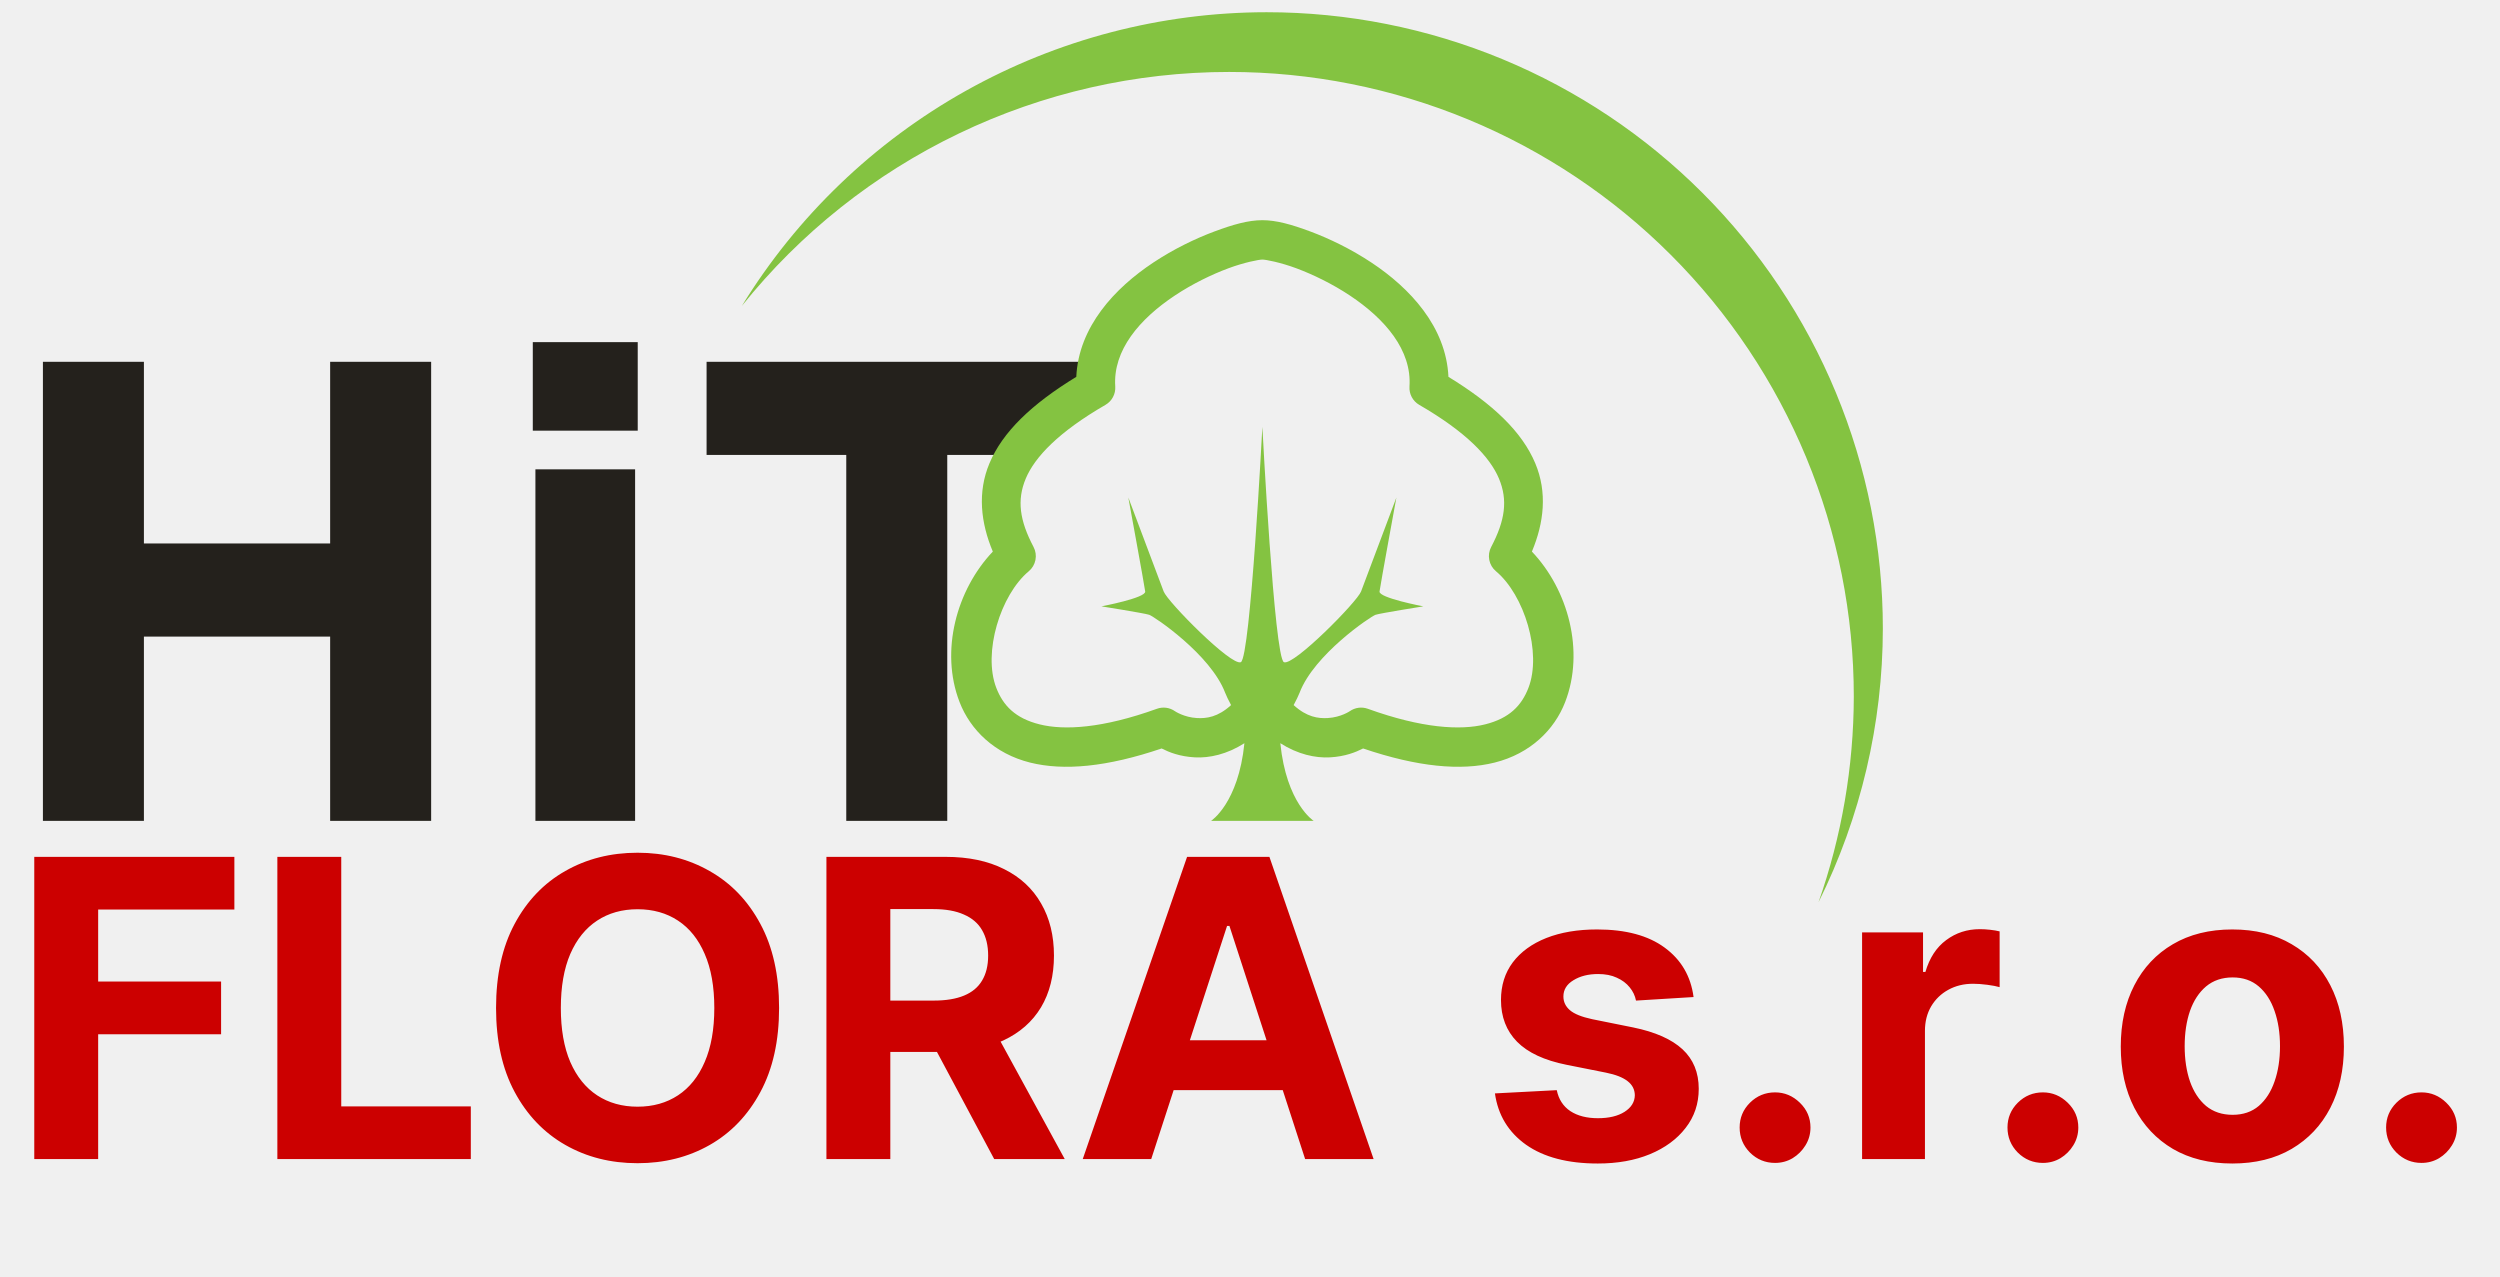
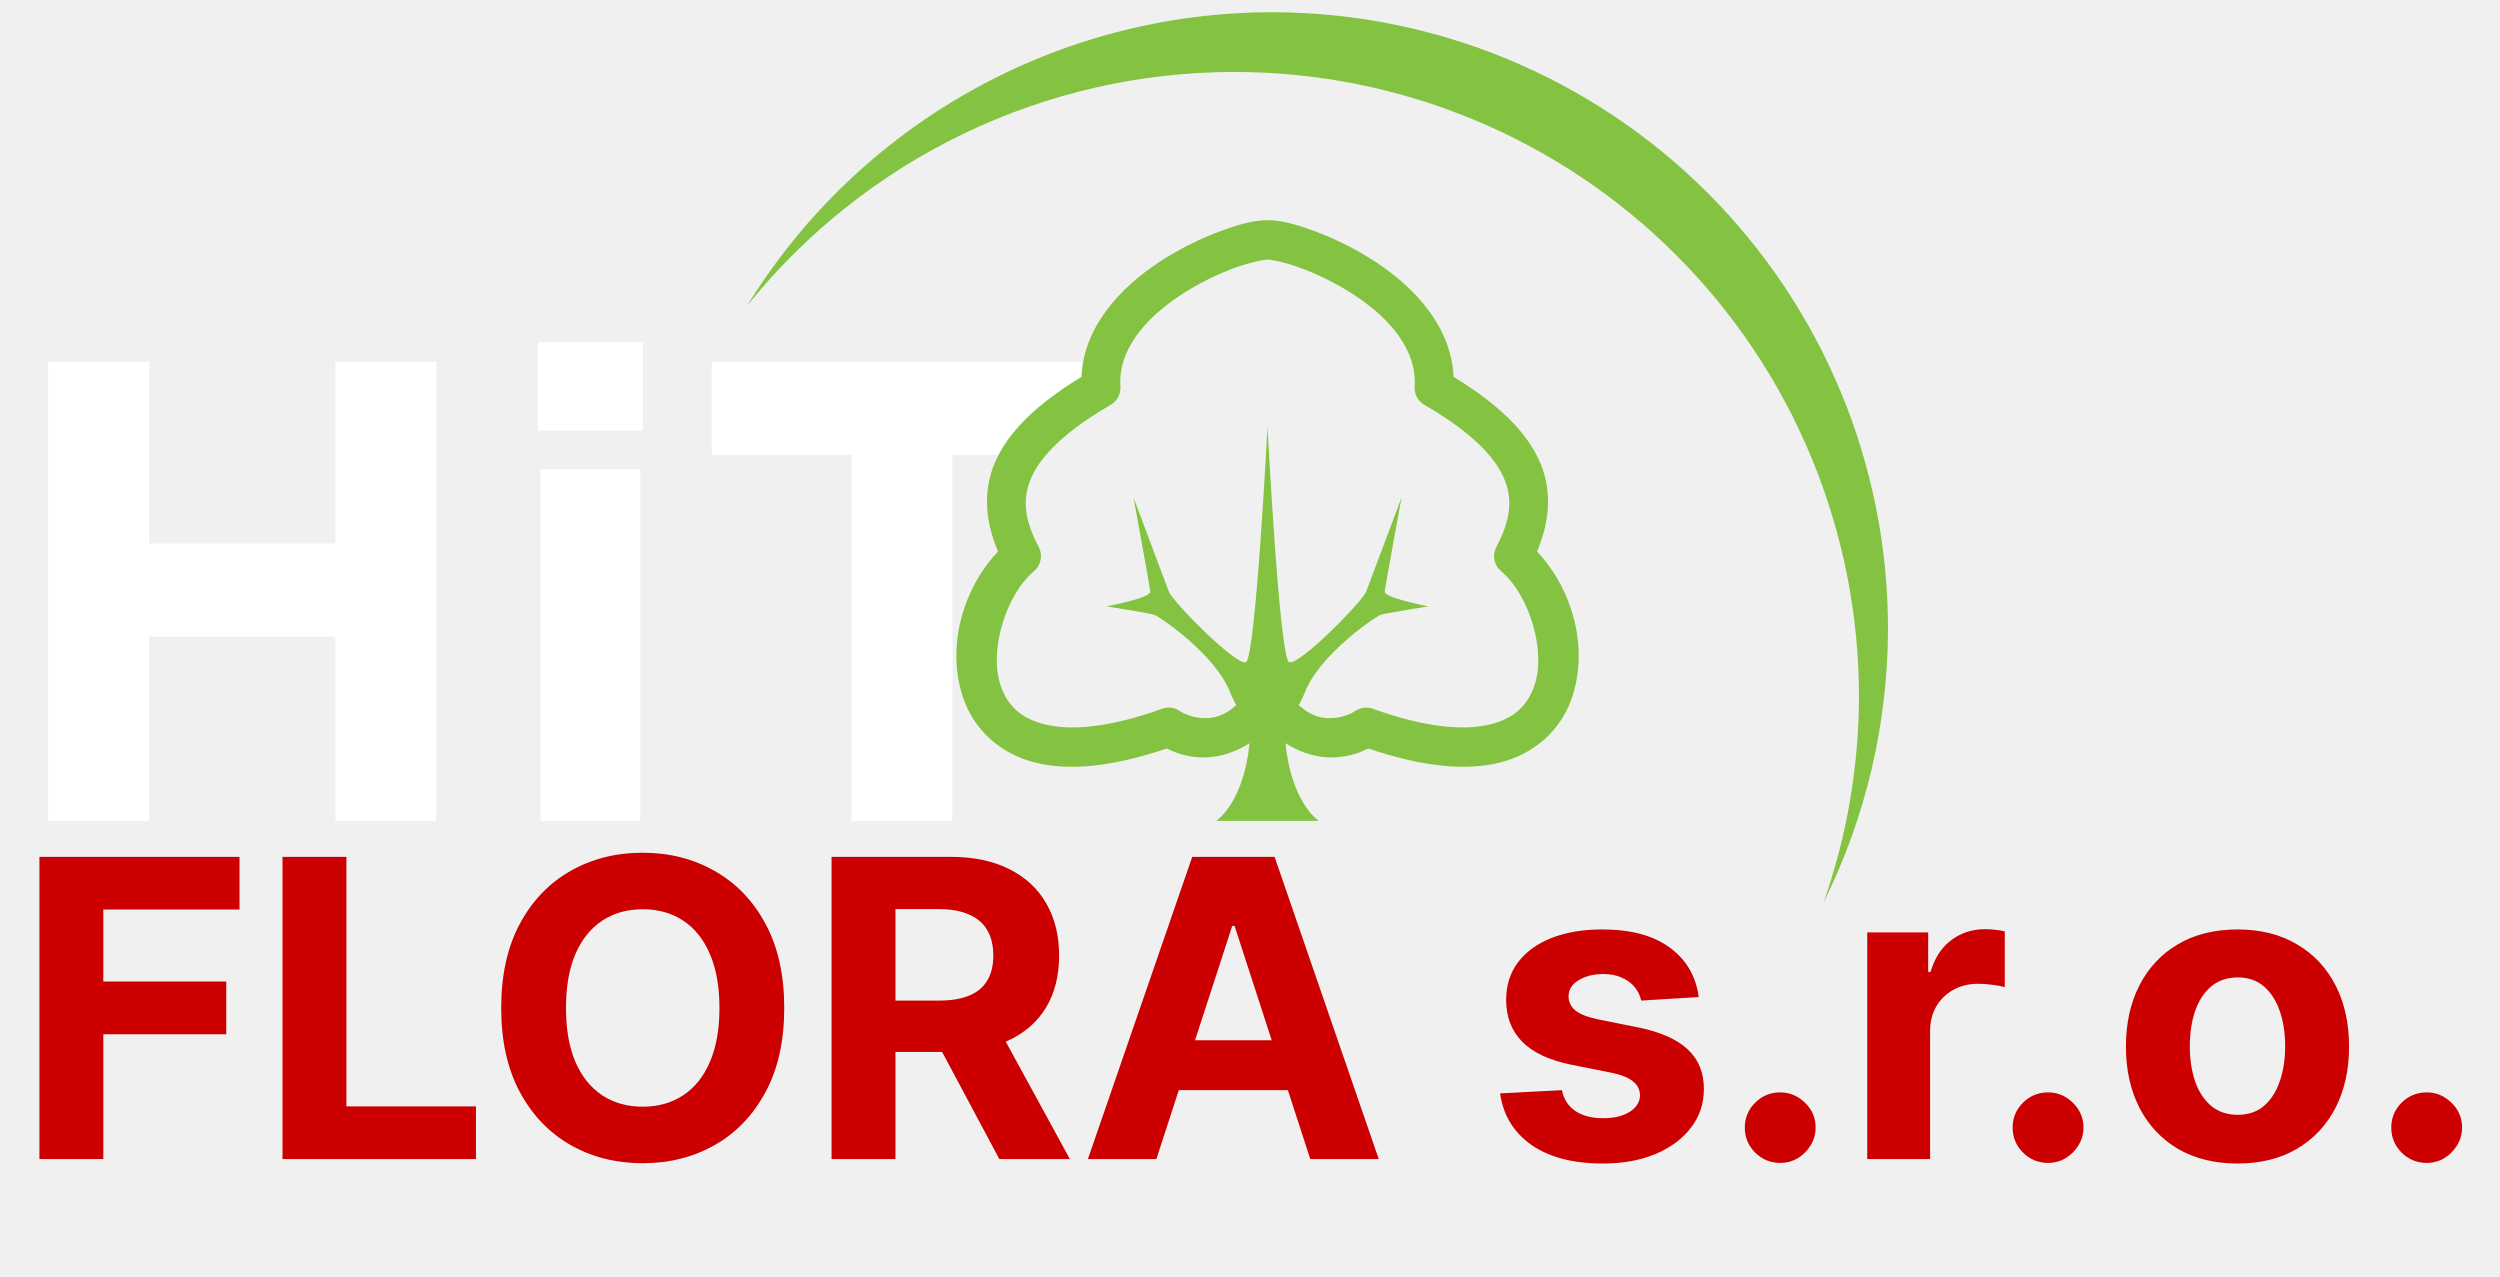
<svg xmlns="http://www.w3.org/2000/svg" width="188" height="96" viewBox="0 0 188 96" fill="none">
-   <path d="M2.577 87.163V64.436H17.625V68.397H7.382V73.813H16.626V77.775H7.382V87.163H2.577ZM20.857 87.163V64.436H25.662V83.201H35.405V87.163H20.857ZM58.587 75.799C58.587 78.278 58.117 80.386 57.178 82.125C56.246 83.863 54.973 85.191 53.361 86.108C51.755 87.018 49.95 87.473 47.945 87.473C45.925 87.473 44.113 87.015 42.508 86.097C40.902 85.18 39.633 83.852 38.701 82.114C37.769 80.375 37.303 78.27 37.303 75.799C37.303 73.321 37.769 71.212 38.701 69.474C39.633 67.735 40.902 66.411 42.508 65.501C44.113 64.584 45.925 64.125 47.945 64.125C49.95 64.125 51.755 64.584 53.361 65.501C54.973 66.411 56.246 67.735 57.178 69.474C58.117 71.212 58.587 73.321 58.587 75.799ZM53.716 75.799C53.716 74.194 53.475 72.84 52.994 71.738C52.521 70.635 51.851 69.799 50.986 69.23C50.12 68.66 49.107 68.375 47.945 68.375C46.784 68.375 45.77 68.66 44.904 69.23C44.039 69.799 43.366 70.635 42.885 71.738C42.411 72.84 42.175 74.194 42.175 75.799C42.175 77.405 42.411 78.758 42.885 79.861C43.366 80.963 44.039 81.799 44.904 82.369C45.77 82.938 46.784 83.223 47.945 83.223C49.107 83.223 50.12 82.938 50.986 82.369C51.851 81.799 52.521 80.963 52.994 79.861C53.475 78.758 53.716 77.405 53.716 75.799ZM62.147 87.163V64.436H71.113C72.829 64.436 74.294 64.743 75.508 65.357C76.728 65.963 77.657 66.825 78.293 67.942C78.937 69.052 79.258 70.358 79.258 71.86C79.258 73.369 78.933 74.667 78.282 75.755C77.631 76.835 76.688 77.663 75.452 78.241C74.224 78.818 72.737 79.106 70.991 79.106H64.987V75.244H70.214C71.132 75.244 71.894 75.119 72.5 74.867C73.107 74.615 73.558 74.238 73.854 73.735C74.157 73.232 74.309 72.607 74.309 71.86C74.309 71.105 74.157 70.469 73.854 69.951C73.558 69.433 73.103 69.041 72.489 68.775C71.882 68.501 71.117 68.364 70.192 68.364H66.952V87.163H62.147ZM74.42 76.82L80.069 87.163H74.764L69.238 76.82H74.42ZM86.571 87.163H81.422L89.268 64.436H95.46L103.295 87.163H98.146L92.453 69.629H92.275L86.571 87.163ZM86.25 78.23H98.412V81.98H86.25V78.23ZM127.356 74.978L123.028 75.244C122.954 74.874 122.795 74.541 122.551 74.246C122.307 73.942 121.985 73.702 121.586 73.524C121.194 73.339 120.724 73.247 120.176 73.247C119.444 73.247 118.826 73.402 118.323 73.713C117.82 74.016 117.568 74.423 117.568 74.934C117.568 75.341 117.731 75.684 118.057 75.966C118.382 76.247 118.941 76.472 119.732 76.643L122.817 77.264C124.475 77.604 125.71 78.152 126.524 78.906C127.338 79.661 127.745 80.652 127.745 81.88C127.745 82.998 127.415 83.978 126.757 84.821C126.106 85.665 125.211 86.323 124.071 86.796C122.939 87.263 121.634 87.496 120.154 87.496C117.898 87.496 116.1 87.026 114.761 86.086C113.429 85.139 112.649 83.852 112.419 82.224L117.069 81.98C117.21 82.668 117.55 83.194 118.09 83.556C118.63 83.911 119.322 84.089 120.165 84.089C120.994 84.089 121.66 83.93 122.163 83.612C122.673 83.286 122.932 82.868 122.939 82.358C122.932 81.928 122.751 81.577 122.396 81.303C122.041 81.022 121.493 80.808 120.753 80.66L117.802 80.072C116.137 79.739 114.898 79.162 114.084 78.34C113.278 77.519 112.874 76.472 112.874 75.2C112.874 74.105 113.17 73.162 113.762 72.37C114.361 71.579 115.201 70.968 116.281 70.539C117.369 70.11 118.641 69.895 120.099 69.895C122.251 69.895 123.946 70.35 125.181 71.26C126.424 72.17 127.149 73.41 127.356 74.978ZM133.485 87.451C132.752 87.451 132.123 87.192 131.598 86.674C131.08 86.149 130.821 85.52 130.821 84.788C130.821 84.063 131.08 83.441 131.598 82.924C132.123 82.406 132.752 82.147 133.485 82.147C134.195 82.147 134.816 82.406 135.349 82.924C135.882 83.441 136.148 84.063 136.148 84.788C136.148 85.276 136.022 85.724 135.771 86.131C135.526 86.53 135.205 86.852 134.805 87.096C134.406 87.333 133.965 87.451 133.485 87.451ZM140.029 87.163V70.118H144.612V73.091H144.79C145.1 72.034 145.622 71.235 146.354 70.695C147.087 70.147 147.93 69.873 148.885 69.873C149.121 69.873 149.377 69.888 149.65 69.918C149.924 69.947 150.164 69.988 150.372 70.04V74.234C150.15 74.168 149.843 74.109 149.451 74.057C149.058 74.005 148.7 73.979 148.374 73.979C147.679 73.979 147.057 74.131 146.51 74.434C145.97 74.73 145.541 75.144 145.223 75.677C144.912 76.21 144.756 76.824 144.756 77.519V87.163H140.029ZM153.626 87.451C152.893 87.451 152.265 87.192 151.739 86.674C151.221 86.149 150.963 85.52 150.963 84.788C150.963 84.063 151.221 83.441 151.739 82.924C152.265 82.406 152.893 82.147 153.626 82.147C154.336 82.147 154.957 82.406 155.49 82.924C156.023 83.441 156.289 84.063 156.289 84.788C156.289 85.276 156.163 85.724 155.912 86.131C155.668 86.53 155.346 86.852 154.946 87.096C154.547 87.333 154.107 87.451 153.626 87.451ZM167.872 87.496C166.148 87.496 164.657 87.129 163.4 86.397C162.149 85.657 161.184 84.629 160.503 83.312C159.823 81.988 159.482 80.453 159.482 78.707C159.482 76.946 159.823 75.407 160.503 74.09C161.184 72.766 162.149 71.738 163.4 71.005C164.657 70.265 166.148 69.895 167.872 69.895C169.596 69.895 171.083 70.265 172.333 71.005C173.59 71.738 174.56 72.766 175.24 74.09C175.921 75.407 176.261 76.946 176.261 78.707C176.261 80.453 175.921 81.988 175.24 83.312C174.56 84.629 173.59 85.657 172.333 86.397C171.083 87.129 169.596 87.496 167.872 87.496ZM167.894 83.834C168.678 83.834 169.333 83.612 169.858 83.168C170.383 82.716 170.779 82.102 171.046 81.326C171.319 80.549 171.456 79.665 171.456 78.673C171.456 77.682 171.319 76.798 171.046 76.021C170.779 75.244 170.383 74.63 169.858 74.179C169.333 73.728 168.678 73.502 167.894 73.502C167.102 73.502 166.437 73.728 165.896 74.179C165.364 74.63 164.961 75.244 164.687 76.021C164.421 76.798 164.287 77.682 164.287 78.673C164.287 79.665 164.421 80.549 164.687 81.326C164.961 82.102 165.364 82.716 165.896 83.168C166.437 83.612 167.102 83.834 167.894 83.834ZM182.098 87.451C181.366 87.451 180.737 87.192 180.212 86.674C179.694 86.149 179.435 85.52 179.435 84.788C179.435 84.063 179.694 83.441 180.212 82.924C180.737 82.406 181.366 82.147 182.098 82.147C182.809 82.147 183.43 82.406 183.963 82.924C184.495 83.441 184.762 84.063 184.762 84.788C184.762 85.276 184.636 85.724 184.384 86.131C184.14 86.53 183.818 86.852 183.419 87.096C183.019 87.333 182.579 87.451 182.098 87.451Z" fill="#CC0000" />
-   <path d="M40.066 25.728V32.386H47.957V25.728H40.066ZM3.227 27.208V61.729H10.822V47.871H24.827V61.729H32.422V27.208H24.827V40.868H10.822V27.208H3.227ZM53.135 27.208V34.211H63.639V61.729H71.234V34.211H76.432C77.438 32.67 79.158 31.133 81.738 29.561V27.208H53.135ZM40.263 35.296V61.729H47.76V35.296H40.263Z" fill="#24211C" />
-   <path d="M95.242 0.919C87.327 0.925 79.545 2.958 72.638 6.825C65.731 10.691 59.929 16.263 55.786 23.007C60.186 17.517 65.764 13.085 72.108 10.039C78.451 6.993 85.398 5.411 92.434 5.411C98.603 5.411 104.711 6.626 110.41 8.986C116.109 11.347 121.287 14.807 125.648 19.168C130.01 23.53 133.47 28.708 135.831 34.407C138.191 40.106 139.406 46.214 139.406 52.382C139.395 57.65 138.498 62.879 136.752 67.849C139.928 61.453 141.584 54.41 141.59 47.268C141.59 41.181 140.391 35.154 138.062 29.531C135.733 23.908 132.319 18.799 128.015 14.495C123.712 10.191 118.602 6.777 112.979 4.447C107.356 2.118 101.329 0.919 95.242 0.919ZM94.93 16.558C93.891 16.558 92.744 16.875 91.313 17.411C89.882 17.946 88.262 18.726 86.713 19.755C83.847 21.658 81.111 24.56 80.937 28.339C77.57 30.397 75.396 32.483 74.407 34.842C73.491 37.027 73.75 39.31 74.66 41.479C71.931 44.349 70.677 48.964 72.159 52.795C72.971 54.894 74.792 56.679 77.467 57.347C80.002 57.98 83.252 57.677 87.355 56.285C87.912 56.569 88.707 56.889 89.84 56.953C90.951 57.017 92.277 56.721 93.58 55.889C93.123 60.418 91.072 61.729 91.072 61.729H94.93H98.787C98.787 61.729 96.737 60.418 96.28 55.889C97.582 56.721 98.909 57.017 100.019 56.953C101.153 56.889 101.947 56.569 102.505 56.285C106.607 57.677 109.857 57.98 112.393 57.347C115.067 56.679 116.889 54.894 117.7 52.795C119.182 48.964 117.929 44.349 115.199 41.479C116.109 39.31 116.369 37.027 115.453 34.842C114.464 32.483 112.29 30.397 108.923 28.339C108.749 24.56 106.013 21.658 103.147 19.755C101.598 18.726 99.977 17.946 98.546 17.411C97.115 16.875 95.969 16.558 94.93 16.558ZM94.93 19.519C95.162 19.519 96.276 19.723 97.508 20.184C98.739 20.645 100.182 21.34 101.509 22.222C104.162 23.984 106.175 26.337 105.993 29.065C105.974 29.341 106.033 29.617 106.163 29.861C106.293 30.105 106.489 30.307 106.728 30.446C110.245 32.48 112.041 34.364 112.721 35.987C113.402 37.61 113.185 39.143 112.136 41.133C111.978 41.432 111.928 41.777 111.994 42.109C112.059 42.442 112.237 42.742 112.497 42.959C114.631 44.742 115.96 49.087 114.939 51.727C114.428 53.047 113.524 54.013 111.676 54.474C109.828 54.935 106.943 54.773 102.859 53.3C102.635 53.219 102.395 53.193 102.16 53.225C101.924 53.257 101.699 53.345 101.504 53.482C101.504 53.482 100.833 53.941 99.851 53.997C99.13 54.038 98.276 53.93 97.282 53.023C97.47 52.668 97.639 52.332 97.73 52.093C98.817 49.223 103.076 46.353 103.439 46.233C103.801 46.112 107.033 45.598 107.033 45.598C107.033 45.598 103.681 44.964 103.741 44.481C103.801 43.997 105.009 37.413 105.009 37.413C105.009 37.413 102.653 43.695 102.351 44.481C102.049 45.266 97.277 50.099 96.552 49.797C95.827 49.495 94.93 32.097 94.93 32.097C94.93 32.097 94.032 49.495 93.308 49.797C92.583 50.099 87.811 45.266 87.508 44.481C87.206 43.695 84.85 37.413 84.85 37.413C84.85 37.413 86.058 43.997 86.119 44.481C86.179 44.964 82.827 45.598 82.827 45.598C82.827 45.598 86.059 46.112 86.421 46.233C86.784 46.353 91.042 49.223 92.13 52.093C92.221 52.332 92.389 52.668 92.577 53.023C91.584 53.93 90.73 54.038 90.009 53.997C89.027 53.941 88.355 53.482 88.355 53.482C88.161 53.345 87.936 53.257 87.7 53.225C87.464 53.193 87.224 53.219 87 53.3C82.917 54.773 80.032 54.935 78.184 54.474C76.335 54.013 75.432 53.047 74.921 51.727C73.9 49.087 75.229 44.742 77.363 42.959C77.623 42.742 77.801 42.442 77.866 42.109C77.932 41.777 77.881 41.432 77.723 41.132C76.674 39.143 76.458 37.61 77.138 35.987C77.819 34.364 79.614 32.48 83.131 30.446C83.37 30.307 83.566 30.105 83.696 29.861C83.826 29.617 83.885 29.341 83.867 29.065C83.684 26.337 85.698 23.984 88.351 22.222C89.678 21.34 91.12 20.645 92.352 20.184C93.583 19.723 94.698 19.519 94.93 19.519Z" fill="#84C341" />
+   <path d="M2.965 87.163V64.436H18.013V68.397H7.77V73.813H17.014V77.775H7.77V87.163H2.965ZM21.245 87.163V64.436H26.05V83.201H35.793V87.163H21.245ZM58.975 75.799C58.975 78.278 58.505 80.386 57.566 82.125C56.633 83.863 55.361 85.191 53.748 86.108C52.143 87.018 50.338 87.473 48.333 87.473C46.313 87.473 44.501 87.015 42.895 86.097C41.29 85.18 40.021 83.852 39.089 82.114C38.157 80.375 37.691 78.27 37.691 75.799C37.691 73.321 38.157 71.212 39.089 69.474C40.021 67.735 41.29 66.411 42.895 65.501C44.501 64.584 46.313 64.125 48.333 64.125C50.338 64.125 52.143 64.584 53.748 65.501C55.361 66.411 56.633 67.735 57.566 69.474C58.505 71.212 58.975 73.321 58.975 75.799ZM54.103 75.799C54.103 74.194 53.863 72.84 53.382 71.738C52.908 70.635 52.239 69.799 51.373 69.23C50.508 68.66 49.494 68.375 48.333 68.375C47.171 68.375 46.158 68.66 45.292 69.23C44.426 69.799 43.753 70.635 43.272 71.738C42.799 72.84 42.562 74.194 42.562 75.799C42.562 77.405 42.799 78.758 43.272 79.861C43.753 80.963 44.426 81.799 45.292 82.369C46.158 82.938 47.171 83.223 48.333 83.223C49.494 83.223 50.508 82.938 51.373 82.369C52.239 81.799 52.908 80.963 53.382 79.861C53.863 78.758 54.103 77.405 54.103 75.799ZM62.534 87.163V64.436H71.501C73.217 64.436 74.682 64.743 75.895 65.357C77.116 65.963 78.044 66.825 78.681 67.942C79.324 69.052 79.646 70.358 79.646 71.86C79.646 73.369 79.32 74.667 78.669 75.755C78.018 76.835 77.075 77.663 75.84 78.241C74.612 78.818 73.125 79.106 71.379 79.106H65.375V75.244H70.602C71.519 75.244 72.281 75.119 72.888 74.867C73.495 74.615 73.946 74.238 74.242 73.735C74.545 73.232 74.697 72.607 74.697 71.86C74.697 71.105 74.545 70.469 74.242 69.951C73.946 69.433 73.491 69.041 72.877 68.775C72.27 68.501 71.504 68.364 70.58 68.364H67.339V87.163H62.534ZM74.808 76.82L80.456 87.163H75.152L69.625 76.82H74.808ZM86.959 87.163H81.81L89.656 64.436H95.848L103.682 87.163H98.533L92.841 69.629H92.663L86.959 87.163ZM86.637 78.23H98.8V81.98H86.637V78.23ZM127.744 74.978L123.416 75.244C123.342 74.874 123.183 74.541 122.939 74.246C122.695 73.942 122.373 73.702 121.973 73.524C121.581 73.339 121.111 73.247 120.564 73.247C119.831 73.247 119.214 73.402 118.711 73.713C118.208 74.016 117.956 74.423 117.956 74.934C117.956 75.341 118.119 75.684 118.444 75.966C118.77 76.247 119.328 76.472 120.12 76.643L123.205 77.264C124.862 77.604 126.098 78.152 126.911 78.906C127.725 79.661 128.132 80.652 128.132 81.88C128.132 82.998 127.803 83.978 127.144 84.821C126.493 85.665 125.598 86.323 124.459 86.796C123.327 87.263 122.021 87.496 120.542 87.496C118.285 87.496 116.488 87.026 115.148 86.086C113.817 85.139 113.036 83.852 112.807 82.224L117.457 81.98C117.597 82.668 117.938 83.194 118.478 83.556C119.018 83.911 119.709 84.089 120.553 84.089C121.381 84.089 122.047 83.93 122.55 83.612C123.061 83.286 123.32 82.868 123.327 82.358C123.32 81.928 123.138 81.577 122.783 81.303C122.428 81.022 121.881 80.808 121.141 80.66L118.189 80.072C116.525 79.739 115.285 79.162 114.472 78.34C113.665 77.519 113.262 76.472 113.262 75.2C113.262 74.105 113.558 73.162 114.15 72.37C114.749 71.579 115.589 70.968 116.669 70.539C117.756 70.11 119.029 69.895 120.486 69.895C122.639 69.895 124.333 70.35 125.569 71.26C126.812 72.17 127.537 73.41 127.744 74.978ZM133.872 87.451C133.14 87.451 132.511 87.192 131.986 86.674C131.468 86.149 131.209 85.52 131.209 84.788C131.209 84.063 131.468 83.441 131.986 82.924C132.511 82.406 133.14 82.147 133.872 82.147C134.582 82.147 135.204 82.406 135.736 82.924C136.269 83.441 136.535 84.063 136.535 84.788C136.535 85.276 136.41 85.724 136.158 86.131C135.914 86.53 135.592 86.852 135.193 87.096C134.793 87.333 134.353 87.451 133.872 87.451ZM140.417 87.163V70.118H145V73.091H145.177C145.488 72.034 146.01 71.235 146.742 70.695C147.474 70.147 148.318 69.873 149.272 69.873C149.509 69.873 149.764 69.888 150.038 69.918C150.312 69.947 150.552 69.988 150.759 70.04V74.234C150.537 74.168 150.23 74.109 149.838 74.057C149.446 74.005 149.087 73.979 148.762 73.979C148.066 73.979 147.445 74.131 146.897 74.434C146.357 74.73 145.928 75.144 145.61 75.677C145.299 76.21 145.144 76.824 145.144 77.519V87.163H140.417ZM154.013 87.451C153.281 87.451 152.652 87.192 152.127 86.674C151.609 86.149 151.35 85.52 151.35 84.788C151.35 84.063 151.609 83.441 152.127 82.924C152.652 82.406 153.281 82.147 154.013 82.147C154.724 82.147 155.345 82.406 155.878 82.924C156.41 83.441 156.677 84.063 156.677 84.788C156.677 85.276 156.551 85.724 156.299 86.131C156.055 86.53 155.733 86.852 155.334 87.096C154.934 87.333 154.494 87.451 154.013 87.451ZM168.259 87.496C166.536 87.496 165.045 87.129 163.787 86.397C162.537 85.657 161.571 84.629 160.891 83.312C160.21 81.988 159.87 80.453 159.87 78.707C159.87 76.946 160.21 75.407 160.891 74.09C161.571 72.766 162.537 71.738 163.787 71.005C165.045 70.265 166.536 69.895 168.259 69.895C169.983 69.895 171.47 70.265 172.72 71.005C173.978 71.738 174.947 72.766 175.628 74.09C176.308 75.407 176.649 76.946 176.649 78.707C176.649 80.453 176.308 81.988 175.628 83.312C174.947 84.629 173.978 85.657 172.72 86.397C171.47 87.129 169.983 87.496 168.259 87.496ZM168.282 83.834C169.066 83.834 169.72 83.612 170.246 83.168C170.771 82.716 171.167 82.102 171.433 81.326C171.707 80.549 171.844 79.665 171.844 78.673C171.844 77.682 171.707 76.798 171.433 76.021C171.167 75.244 170.771 74.63 170.246 74.179C169.72 73.728 169.066 73.502 168.282 73.502C167.49 73.502 166.824 73.728 166.284 74.179C165.751 74.63 165.348 75.244 165.074 76.021C164.808 76.798 164.675 77.682 164.675 78.673C164.675 79.665 164.808 80.549 165.074 81.326C165.348 82.102 165.751 82.716 166.284 83.168C166.824 83.612 167.49 83.834 168.282 83.834ZM182.486 87.451C181.753 87.451 181.125 87.192 180.599 86.674C180.081 86.149 179.823 85.52 179.823 84.788C179.823 84.063 180.081 83.441 180.599 82.924C181.125 82.406 181.753 82.147 182.486 82.147C183.196 82.147 183.818 82.406 184.35 82.924C184.883 83.441 185.149 84.063 185.149 84.788C185.149 85.276 185.023 85.724 184.772 86.131C184.528 86.53 184.206 86.852 183.806 87.096C183.407 87.333 182.967 87.451 182.486 87.451Z" fill="#CC0000" />
+   <path d="M40.454 25.728V32.386H48.344V25.728H40.454ZM3.614 27.208V61.729H11.209V47.871H25.215V61.729H32.81V27.208H25.215V40.868H11.209V27.208H3.614ZM53.522 27.208V34.211H64.027V61.729H71.621V34.211H76.819C77.826 32.67 79.546 31.133 82.126 29.561V27.208H53.522ZM40.651 35.296V61.729H48.147V35.296H40.651Z" fill="white" />
+   <path d="M95.63 0.919C87.714 0.925 79.932 2.958 73.025 6.825C66.118 10.691 60.316 16.263 56.173 23.007C60.574 17.517 66.152 13.085 72.495 10.039C78.839 6.993 85.785 5.411 92.822 5.411C98.99 5.411 105.098 6.626 110.797 8.986C116.496 11.347 121.674 14.807 126.036 19.168C130.398 23.53 133.858 28.708 136.218 34.407C138.579 40.106 139.794 46.214 139.794 52.382C139.783 57.65 138.885 62.879 137.139 67.849C140.316 61.453 141.972 54.41 141.977 47.268C141.977 41.181 140.779 35.154 138.45 29.531C136.121 23.908 132.707 18.799 128.403 14.495C124.099 10.191 118.99 6.777 113.367 4.447C107.743 2.118 101.717 0.919 95.63 0.919ZM95.317 16.558C94.278 16.558 93.132 16.875 91.701 17.411C90.27 17.946 88.649 18.726 87.1 19.755C84.234 21.658 81.499 24.56 81.324 28.339C77.957 30.397 75.783 32.483 74.794 34.842C73.878 37.027 74.138 39.31 75.048 41.479C72.319 44.349 71.065 48.964 72.547 52.795C73.359 54.894 75.18 56.679 77.854 57.347C80.39 57.98 83.64 57.677 87.742 56.285C88.3 56.569 89.095 56.889 90.228 56.953C91.339 57.017 92.665 56.721 93.968 55.889C93.51 60.418 91.46 61.729 91.46 61.729H95.317H99.175C99.175 61.729 97.125 60.418 96.667 55.889C97.97 56.721 99.296 57.017 100.407 56.953C101.54 56.889 102.335 56.569 102.893 56.285C106.995 57.677 110.245 57.98 112.781 57.347C115.455 56.679 117.276 54.894 118.088 52.795C119.57 48.964 118.316 44.349 115.587 41.479C116.497 39.31 116.756 37.027 115.84 34.842C114.851 32.483 112.677 30.397 109.311 28.339C109.136 24.56 106.401 21.658 103.535 19.755C101.986 18.726 100.365 17.946 98.934 17.411C97.503 16.875 96.356 16.558 95.317 16.558ZM95.317 19.519C95.549 19.519 96.664 19.723 97.895 20.184C99.127 20.645 100.57 21.34 101.896 22.222C104.549 23.984 106.563 26.337 106.38 29.065C106.362 29.341 106.421 29.617 106.551 29.861C106.681 30.105 106.877 30.307 107.116 30.446C110.633 32.48 112.428 34.364 113.109 35.987C113.79 37.61 113.573 39.143 112.524 41.133C112.366 41.432 112.316 41.777 112.381 42.109C112.447 42.442 112.624 42.742 112.884 42.959C115.018 44.742 116.347 49.087 115.326 51.727C114.816 53.047 113.912 54.013 112.064 54.474C110.215 54.935 107.331 54.773 103.247 53.3C103.023 53.219 102.783 53.193 102.547 53.225C102.311 53.257 102.086 53.345 101.892 53.482C101.892 53.482 101.22 53.941 100.238 53.997C99.517 54.038 98.663 53.93 97.669 53.023C97.858 52.668 98.027 52.332 98.118 52.093C99.205 49.223 103.464 46.353 103.826 46.233C104.189 46.112 107.42 45.598 107.42 45.598C107.42 45.598 104.068 44.964 104.128 44.481C104.189 43.997 105.397 37.413 105.397 37.413C105.397 37.413 103.041 43.695 102.739 44.481C102.437 45.266 97.664 50.099 96.94 49.797C96.215 49.495 95.317 32.097 95.317 32.097C95.317 32.097 94.42 49.495 93.695 49.797C92.97 50.099 88.198 45.266 87.896 44.481C87.594 43.695 85.238 37.413 85.238 37.413C85.238 37.413 86.446 43.997 86.506 44.481C86.567 44.964 83.214 45.598 83.214 45.598C83.214 45.598 86.446 46.112 86.809 46.233C87.171 46.353 91.43 49.223 92.517 52.093C92.608 52.332 92.776 52.668 92.965 53.023C91.971 53.93 91.117 54.038 90.397 53.997C89.414 53.941 88.743 53.482 88.743 53.482C88.548 53.345 88.323 53.257 88.088 53.225C87.852 53.193 87.612 53.219 87.388 53.3C83.304 54.773 80.42 54.935 78.571 54.474C76.723 54.013 75.82 53.047 75.309 51.727C74.288 49.087 75.617 44.742 77.751 42.959C78.011 42.742 78.188 42.442 78.254 42.109C78.319 41.777 78.269 41.432 78.111 41.132C77.062 39.143 76.845 37.61 77.526 35.987C78.206 34.364 80.002 32.48 83.519 30.446C83.758 30.307 83.954 30.105 84.084 29.861C84.214 29.617 84.273 29.341 84.255 29.065C84.072 26.337 86.085 23.984 88.739 22.222C90.065 21.34 91.508 20.645 92.739 20.184C93.971 19.723 95.085 19.519 95.317 19.519Z" fill="#84C341" />
</svg>
